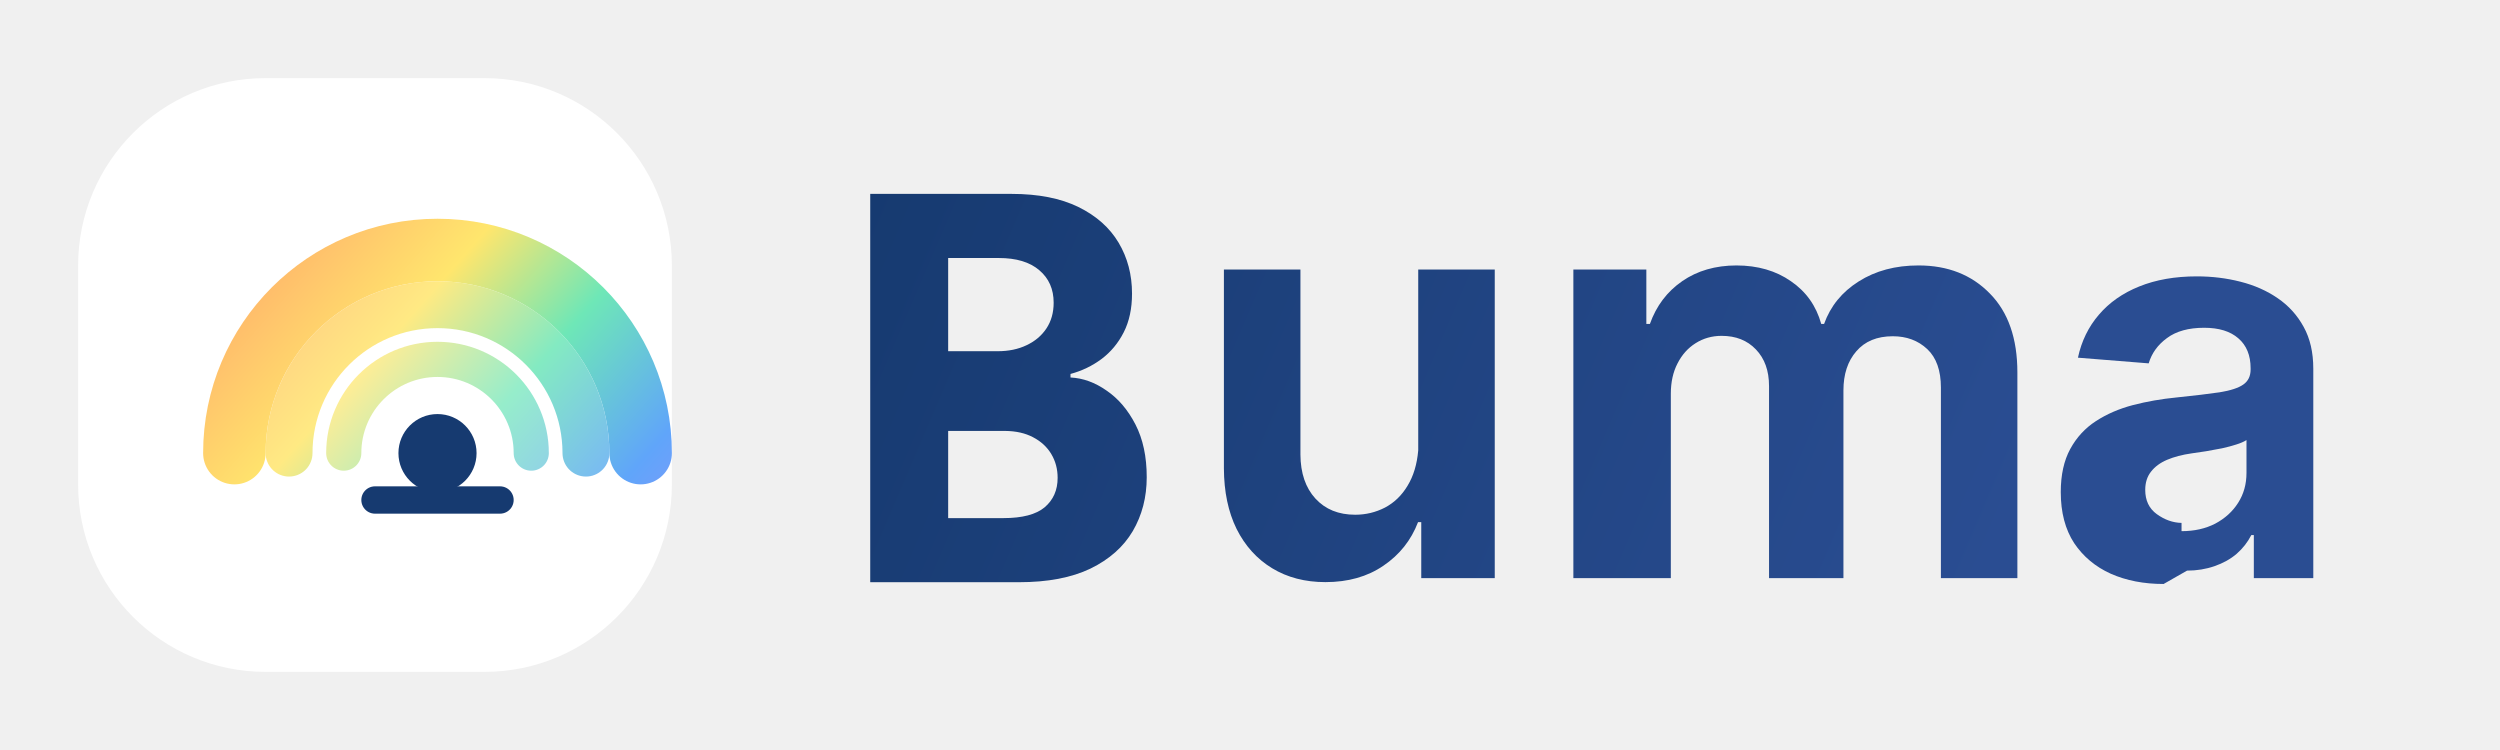
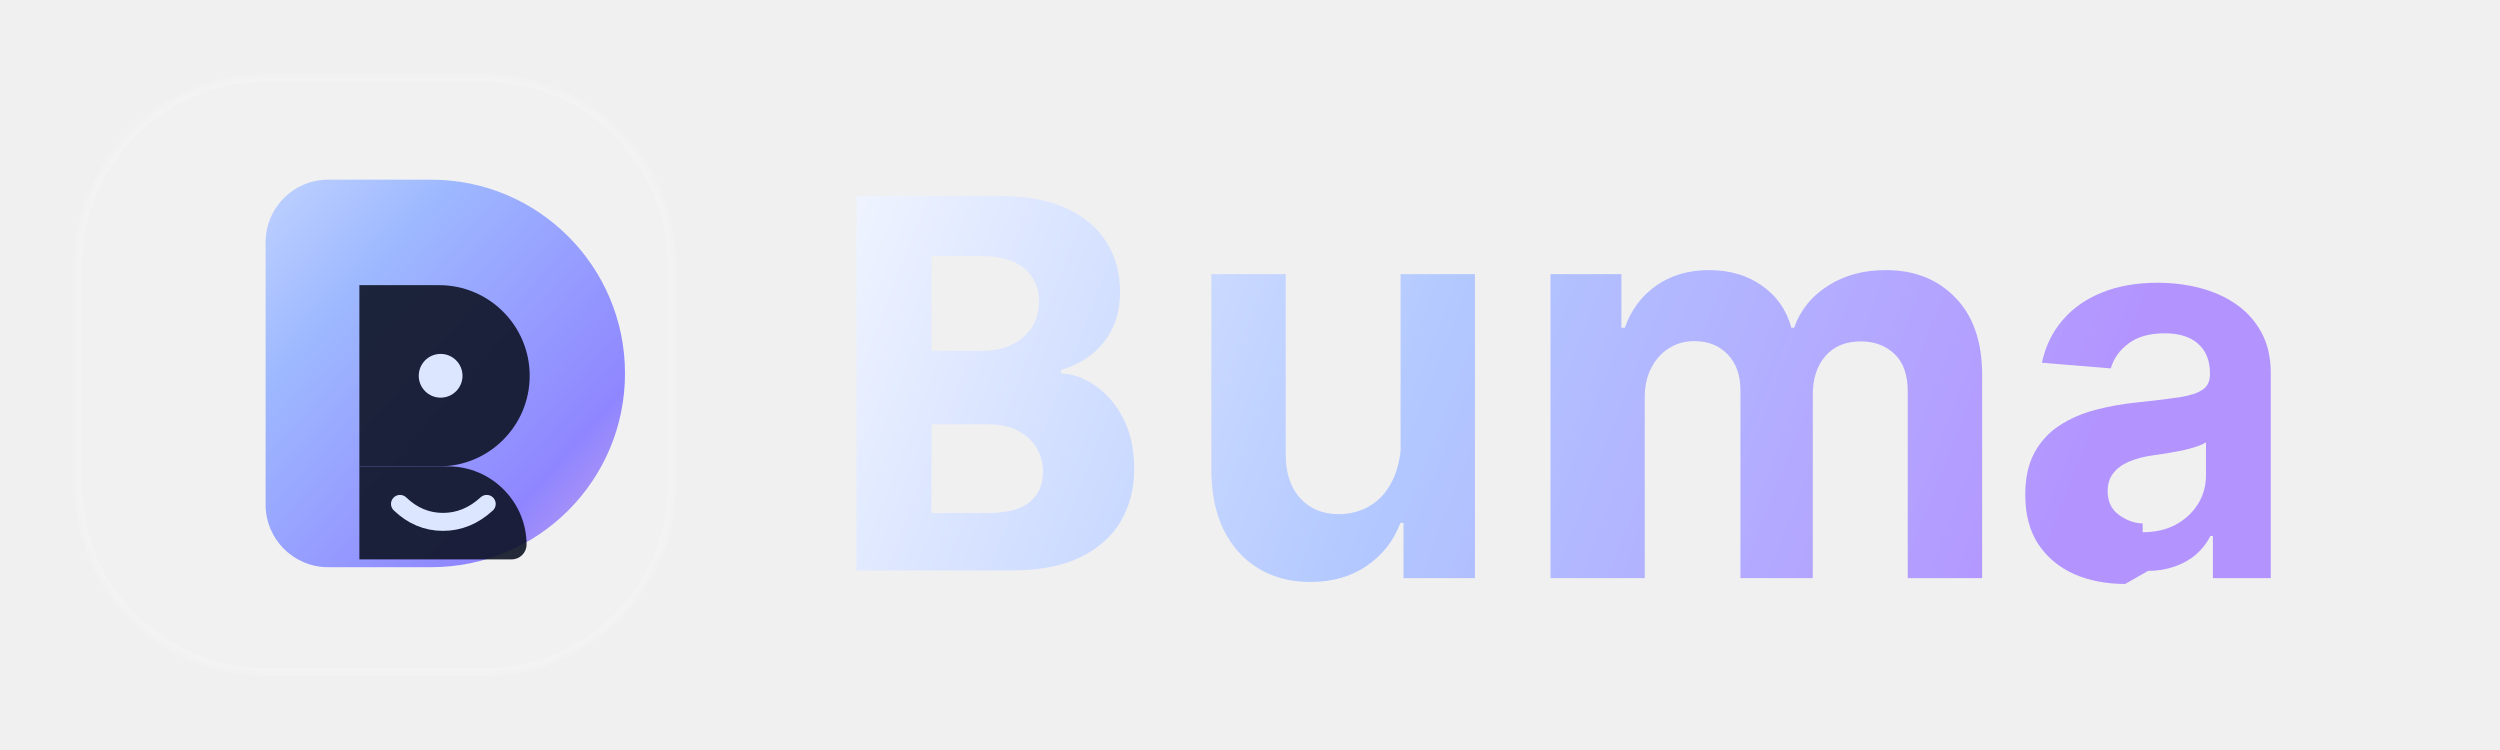
<svg xmlns="http://www.w3.org/2000/svg" width="320" height="96" viewBox="0 0 320 96" fill="none">
  <defs>
-     <linearGradient id="bumaRainbow" x1="24" y1="18" x2="92" y2="78" gradientUnits="userSpaceOnUse">
-       <stop offset="0" stop-color="#FF6B6B" />
-       <stop offset="0.2" stop-color="#FFB86B" />
-       <stop offset="0.4" stop-color="#FFE66D" />
-       <stop offset="0.58" stop-color="#6EE7B7" />
-       <stop offset="0.78" stop-color="#60A5FA" />
-       <stop offset="1" stop-color="#A78BFA" />
+     <linearGradient id="bumaCore" x1="18" y1="18" x2="90" y2="82" gradientUnits="userSpaceOnUse">
+       <stop offset="0" stop-color="#DCE7FF" />
+       <stop offset="0.34" stop-color="#9EB9FF" />
+       <stop offset="0.7" stop-color="#8F86FF" />
+       <stop offset="1" stop-color="#FFB8DB" />
    </linearGradient>
-     <linearGradient id="bumaText" x1="110" y1="24" x2="250" y2="84" gradientUnits="userSpaceOnUse">
-       <stop offset="0" stop-color="#163A70" />
-       <stop offset="1" stop-color="#2A4D92" />
+     <linearGradient id="bumaInk" x1="104" y1="22" x2="258" y2="82" gradientUnits="userSpaceOnUse">
+       <stop offset="0" stop-color="#F4F7FF" />
+       <stop offset="0.5" stop-color="#B2C8FF" />
+       <stop offset="1" stop-color="#B394FF" />
    </linearGradient>
  </defs>
-   <rect x="10" y="10" width="76" height="76" rx="24" fill="#ffffff" />
-   <path d="M30 58C30 43.641 41.641 32 56 32C70.359 32 82 43.641 82 58" stroke="url(#bumaRainbow)" stroke-width="8" stroke-linecap="round" />
-   <path d="M37 58C37 47.507 45.507 39 56 39C66.493 39 75 47.507 75 58" stroke="url(#bumaRainbow)" stroke-opacity="0.85" stroke-width="6" stroke-linecap="round" />
-   <path d="M44 58C44 51.373 49.373 46 56 46C62.627 46 68 51.373 68 58" stroke="url(#bumaRainbow)" stroke-opacity="0.72" stroke-width="4.5" stroke-linecap="round" />
-   <circle cx="56" cy="58" r="5" fill="#163A70" />
-   <path d="M48 64H64" stroke="#163A70" stroke-width="3.5" stroke-linecap="round" />
-   <path d="M111.389 71V24.818H129.48C132.904 24.818 135.759 25.379 138.043 26.5C140.327 27.621 142.04 29.144 143.184 31.068C144.327 32.992 144.899 35.163 144.899 37.58C144.899 39.485 144.547 41.133 143.843 42.523C143.138 43.913 142.187 45.057 140.99 45.955C139.812 46.833 138.49 47.47 137.024 47.864V48.318C138.623 48.394 140.165 48.955 141.649 50C143.153 51.026 144.383 52.474 145.342 54.341C146.301 56.208 146.781 58.455 146.781 61.08C146.781 63.648 146.184 65.951 144.99 67.989C143.797 70.008 141.99 71.606 139.571 72.784C137.153 73.943 134.108 74.523 130.436 74.523H111.389V71ZM121.365 44.955H127.706C129.097 44.955 130.323 44.701 131.388 44.193C132.47 43.686 133.317 42.975 133.928 42.061C134.555 41.129 134.868 40.023 134.868 38.742C134.868 37.008 134.254 35.621 133.024 34.583C131.812 33.545 130.086 33.026 127.843 33.026H121.365V44.955ZM121.365 66.318H128.434C130.852 66.318 132.614 65.856 133.718 64.932C134.824 63.989 135.377 62.735 135.377 61.17C135.377 60.038 135.106 59.019 134.563 58.114C134.02 57.208 133.242 56.492 132.229 55.966C131.236 55.439 130.042 55.17 128.647 55.159H121.365V66.318Z" fill="url(#bumaText)" />
-   <path d="M181.533 54.148V34.5H191.328V74H181.921V66.829H181.511C180.625 69.148 179.148 71.008 177.08 72.409C175.034 73.811 172.557 74.511 169.648 74.511C167.061 74.511 164.791 73.921 162.841 72.739C160.894 71.557 159.375 69.879 158.284 67.704C157.212 65.53 156.67 62.939 156.659 59.932V34.5H166.455V58.182C166.47 60.561 167.11 62.439 168.375 63.818C169.641 65.197 171.337 65.886 173.466 65.886C174.821 65.886 176.093 65.579 177.284 64.966C178.474 64.333 179.436 63.401 180.17 62.17C180.924 60.939 181.379 59.432 181.533 57.648V54.148Z" fill="url(#bumaText)" />
-   <path d="M201.391 74V34.5H210.732V41.466H211.186C212.008 39.151 213.387 37.326 215.323 35.989C217.259 34.651 219.573 33.981 222.266 33.977C224.997 33.981 227.322 34.655 229.243 36C231.183 37.326 232.475 39.148 233.118 41.466H233.482C234.297 39.186 235.775 37.371 237.914 36.023C240.072 34.655 242.625 33.974 245.573 33.977C249.324 33.977 252.365 35.174 254.698 37.568C257.05 39.943 258.225 43.314 258.225 47.682V74H248.436V49.614C248.436 47.42 247.852 45.776 246.686 44.682C245.519 43.587 244.05 43.04 242.277 43.04C240.264 43.04 238.706 43.682 237.607 44.966C236.508 46.231 235.959 47.901 235.959 49.977V74H226.436V49.409C226.436 47.447 225.875 45.886 224.754 44.727C223.652 43.568 222.19 42.989 220.368 42.989C219.136 42.989 218.025 43.303 217.034 43.932C216.061 44.542 215.289 45.405 214.72 46.523C214.151 47.621 213.866 48.913 213.866 50.398V74H204.073H201.391Z" fill="url(#bumaText)" />
-   <path d="M276.942 74.75C274.419 74.75 272.17 74.314 270.192 73.443C268.215 72.553 266.647 71.242 265.487 69.511C264.348 67.761 263.778 65.587 263.778 62.989C263.778 60.799 264.181 58.962 264.987 57.477C265.794 55.992 266.893 54.799 268.283 53.898C269.674 52.996 271.249 52.314 273.01 51.852C274.79 51.39 276.651 51.064 278.59 50.875C280.87 50.64 282.708 50.42 284.101 50.216C285.495 49.992 286.506 49.663 287.135 49.227C287.764 48.792 288.078 48.148 288.078 47.295V47.136C288.078 45.485 287.556 44.208 286.51 43.307C285.484 42.405 284.025 41.955 282.135 41.955C280.139 41.955 278.552 42.394 277.374 43.273C276.196 44.133 275.417 45.212 275.033 46.511L265.976 45.784C266.431 43.663 267.325 41.83 268.658 40.284C269.991 38.72 271.711 37.515 273.817 36.67C275.945 35.807 278.404 35.375 281.192 35.375C283.135 35.375 284.993 35.602 286.771 36.057C288.568 36.511 290.159 37.216 291.544 38.17C292.947 39.125 294.056 40.352 294.874 41.852C295.692 43.333 296.101 45.11 296.101 47.182V74H288.49V68.489H288.169C287.703 69.398 287.078 70.197 286.294 70.886C285.51 71.557 284.568 72.083 283.465 72.466C282.363 72.849 281.188 73.04 279.942 73.04L276.942 74.75ZM279.237 67.989C280.87 67.989 282.31 67.667 283.555 67.023C284.801 66.36 285.779 65.47 286.487 64.352C287.196 63.235 287.55 61.966 287.55 60.545V56.33C287.232 56.534 286.795 56.724 286.237 56.898C285.699 57.072 285.09 57.235 284.408 57.386C283.726 57.519 283.045 57.644 282.363 57.761C281.681 57.86 281.064 57.951 280.51 58.034C279.321 58.205 278.283 58.477 277.396 58.852C276.51 59.227 275.821 59.735 275.328 60.375C274.836 60.996 274.59 61.773 274.59 62.705C274.59 64.057 275.082 65.091 276.067 65.807C277.071 66.534 278.127 66.909 279.237 66.932V67.989Z" fill="url(#bumaText)" />
+   <rect x="10" y="10" width="76" height="76" rx="24" fill="rgba(255,255,255,0.06)" stroke="rgba(255,255,255,0.14)" />
+   <path d="M34 31C34 26.582 37.582 23 42 23H55.2C68.897 23 80 34.103 80 47.8C80 61.497 68.897 72.6 55.2 72.6H42C37.582 72.6 34 69.018 34 64.6V31Z" fill="url(#bumaCore)" />
+   <path d="M46 36.5H56.2C62.606 36.5 67.8 41.694 67.8 48.1C67.8 54.507 62.606 59.7 56.2 59.7H46V36.5Z" fill="#0B1020" fill-opacity="0.88" />
+   <path d="M46 59.7H57.4C62.88 59.7 67.4 64.22 67.4 69.7V69.7C67.4 70.749 66.549 71.6 65.5 71.6H46V59.7Z" fill="#0B1020" fill-opacity="0.88" />
+   <circle cx="56.4" cy="48.1" r="2.8" fill="#DCE7FF" />
+   <path d="M51.2 64.5C52.8 66.033 54.633 66.8 56.7 66.8C58.767 66.8 60.633 66.033 62.3 64.5" stroke="#DCE7FF" stroke-width="2.3" stroke-linecap="round" />
+   <path d="M109.634 71V25.073H127.845C131.323 25.073 134.209 25.603 136.504 26.664C138.798 27.724 140.515 29.185 141.657 31.046C142.798 32.888 143.369 34.982 143.369 37.327C143.369 39.17 143.032 40.764 142.357 42.109C141.681 43.455 140.767 44.57 139.614 45.455C138.48 46.321 137.209 46.952 135.8 47.346V47.782C137.338 47.855 138.82 48.397 140.248 49.409C141.694 50.403 142.877 51.8 143.797 53.6C144.716 55.4 145.175 57.561 145.175 60.082C145.175 62.548 144.603 64.764 143.458 66.727C142.313 68.673 140.576 70.212 138.248 71.346C135.92 72.461 132.987 73.018 129.448 73.018H109.634V71ZM119.229 44.909H125.703C127.124 44.909 128.375 44.651 129.457 44.136C130.557 43.621 131.418 42.9 132.039 41.973C132.679 41.027 132.998 39.903 132.998 38.6C132.998 36.836 132.37 35.427 131.114 34.373C129.876 33.318 128.114 32.791 125.827 32.791H119.229V44.909ZM119.229 65.664H126.421C128.887 65.664 130.684 65.194 131.812 64.254C132.941 63.297 133.505 62.024 133.505 60.436C133.505 59.288 133.229 58.252 132.677 57.327C132.125 56.403 131.334 55.673 130.303 55.136C129.291 54.6 128.074 54.327 126.652 54.318H119.229V65.664Z" fill="url(#bumaInk)" />
+   <path d="M179.272 54.536V35.091H188.791V74H179.649V66.936H179.252C178.391 69.221 176.954 71.052 174.941 72.427C172.948 73.803 170.535 74.491 167.701 74.491C165.18 74.491 162.968 73.912 161.066 72.754C159.167 71.597 157.688 69.954 156.63 67.827C155.59 65.7 155.064 63.164 155.052 60.218V35.091H164.571V58.264C164.587 60.591 165.208 62.43 166.436 63.782C167.665 65.133 169.312 65.809 171.378 65.809C172.694 65.809 173.93 65.506 175.086 64.9C176.242 64.276 177.177 63.358 177.89 62.145C178.624 60.933 179.085 59.449 179.272 57.691V54.536Z" fill="url(#bumaInk)" />
+   <path d="M198.462 74V35.091H207.539V41.946H207.98C208.778 39.67 210.118 37.873 212 36.554C213.882 35.236 216.131 34.576 218.748 34.573C221.402 34.576 223.662 35.239 225.528 36.564C227.415 37.873 228.671 39.667 229.295 41.946H229.649C230.441 39.703 231.878 37.918 233.959 36.591C236.058 35.239 238.542 34.564 241.412 34.573C245.061 34.573 248.019 35.748 250.286 38.1C252.572 40.433 253.715 43.742 253.715 48.027V74H244.191V50.118C244.191 47.973 243.623 46.367 242.488 45.3C241.353 44.233 239.923 43.7 238.197 43.7C236.238 43.7 234.722 44.327 233.649 45.582C232.576 46.818 232.04 48.452 232.04 50.482V74H222.773V49.918C222.773 48.003 222.226 46.482 221.132 45.355C220.059 44.227 218.635 43.664 216.86 43.664C215.66 43.664 214.578 43.97 213.613 44.582C212.667 45.176 211.916 46.015 211.36 47.1C210.805 48.167 210.527 49.421 210.527 50.864V74H201.007H198.462Z" fill="url(#bumaInk)" />
+   <path d="M272.027 74.746C269.573 74.746 267.385 74.321 265.463 73.473C263.542 72.606 262.018 71.33 260.892 69.645C259.786 67.942 259.233 65.827 259.233 63.3C259.233 61.173 259.625 59.388 260.409 57.946C261.193 56.503 262.261 55.342 263.613 54.464C264.964 53.585 266.495 52.918 268.206 52.464C269.938 52.009 271.748 51.688 273.637 51.5C275.857 51.267 277.646 51.048 279.004 50.846C280.362 50.624 281.347 50.297 281.958 49.864C282.57 49.43 282.876 48.791 282.876 47.946V47.791C282.876 46.154 282.367 44.891 281.351 44C280.355 43.109 278.936 42.664 277.094 42.664C275.15 42.664 273.605 43.097 272.458 43.964C271.311 44.812 270.553 45.876 270.183 47.154L261.364 46.436C261.808 44.346 262.679 42.539 263.977 41.018C265.275 39.479 266.95 38.294 268.999 37.464C271.069 36.615 273.46 36.191 276.172 36.191C278.06 36.191 279.866 36.415 281.59 36.864C283.334 37.312 284.879 38.006 286.226 38.946C287.591 39.885 288.671 41.091 289.466 42.564C290.262 44.018 290.659 45.764 290.659 47.8V74H283.252V68.6H282.94C282.486 69.491 281.878 70.276 281.116 70.954C280.355 71.615 279.44 72.133 278.372 72.509C277.303 72.885 276.164 73.073 274.953 73.073L272.027 74.746ZM274.263 68.127C275.851 68.127 277.252 67.809 278.466 67.173C279.68 66.518 280.633 65.639 281.327 64.536C282.021 63.433 282.367 62.182 282.367 60.782V56.618C282.058 56.821 281.633 57.009 281.092 57.182C280.569 57.355 279.976 57.515 279.313 57.664C278.65 57.794 277.988 57.915 277.327 58.027C276.665 58.121 276.066 58.209 275.531 58.291C274.376 58.458 273.367 58.724 272.504 59.091C271.642 59.458 270.972 59.955 270.495 60.582C270.018 61.191 269.779 61.952 269.779 62.864C269.779 64.188 270.258 65.2 271.216 65.9C272.194 66.612 273.209 66.979 274.263 67V68.127Z" fill="url(#bumaInk)" />
</svg>
